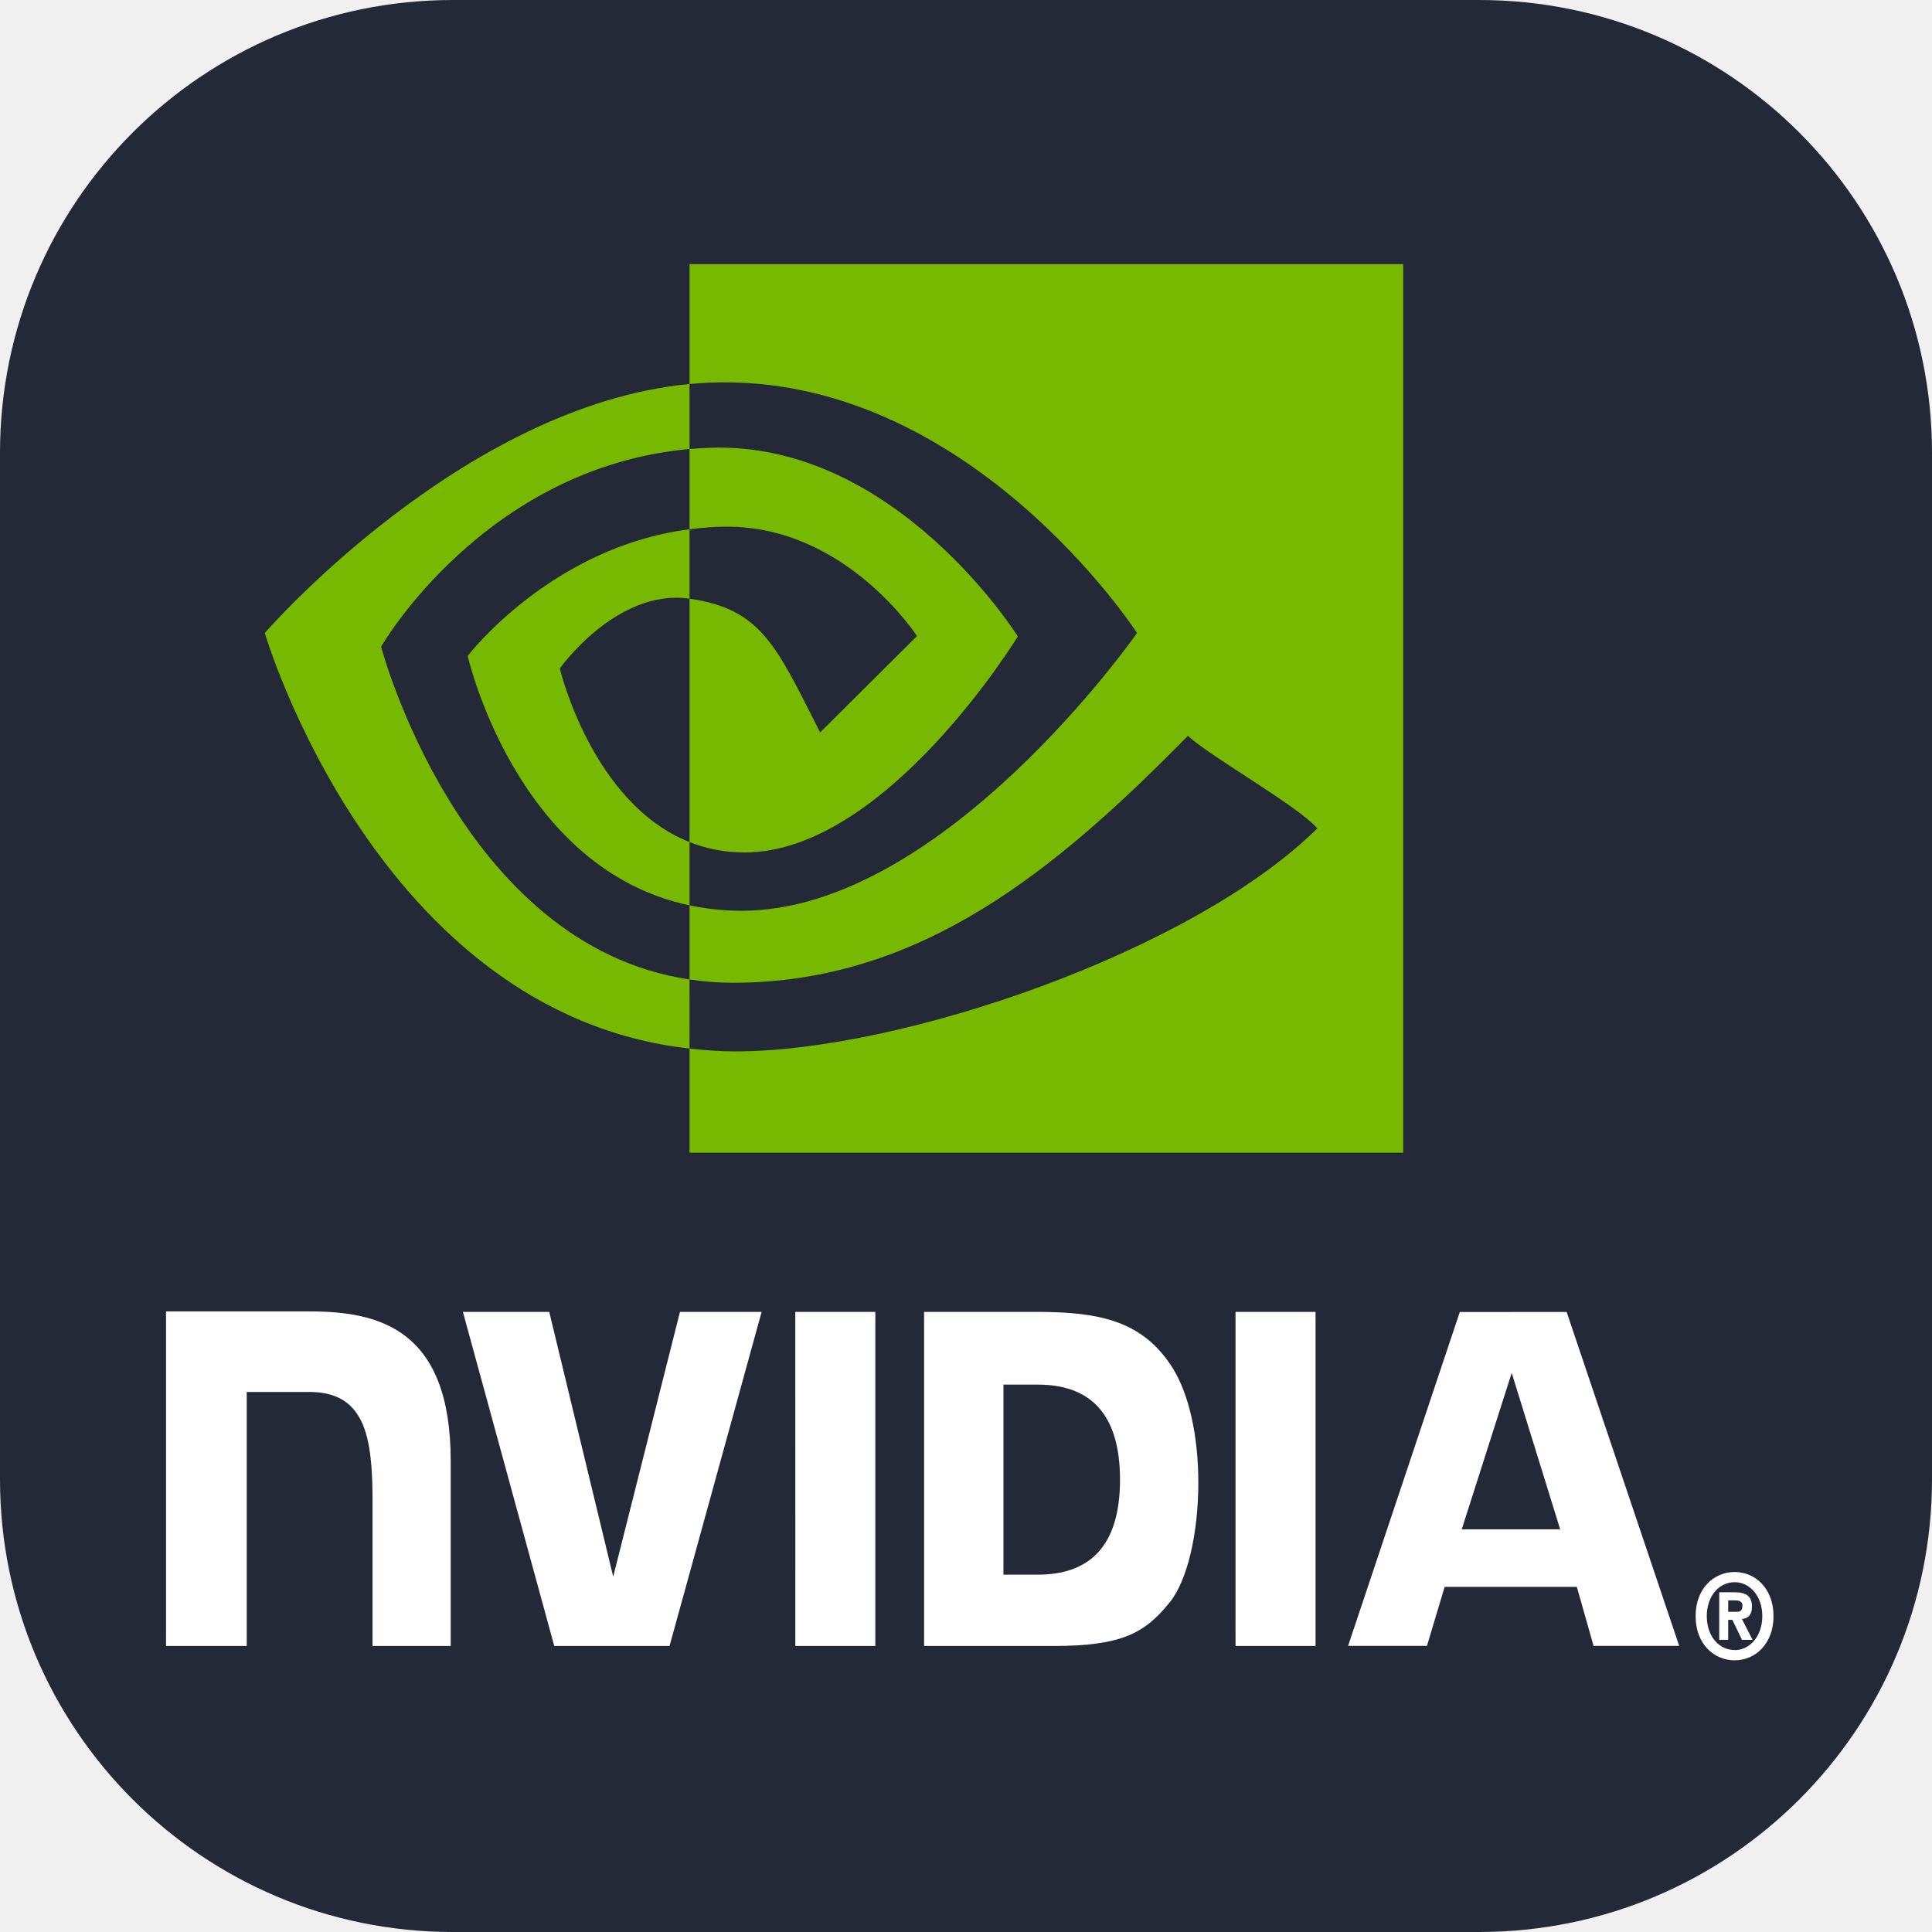
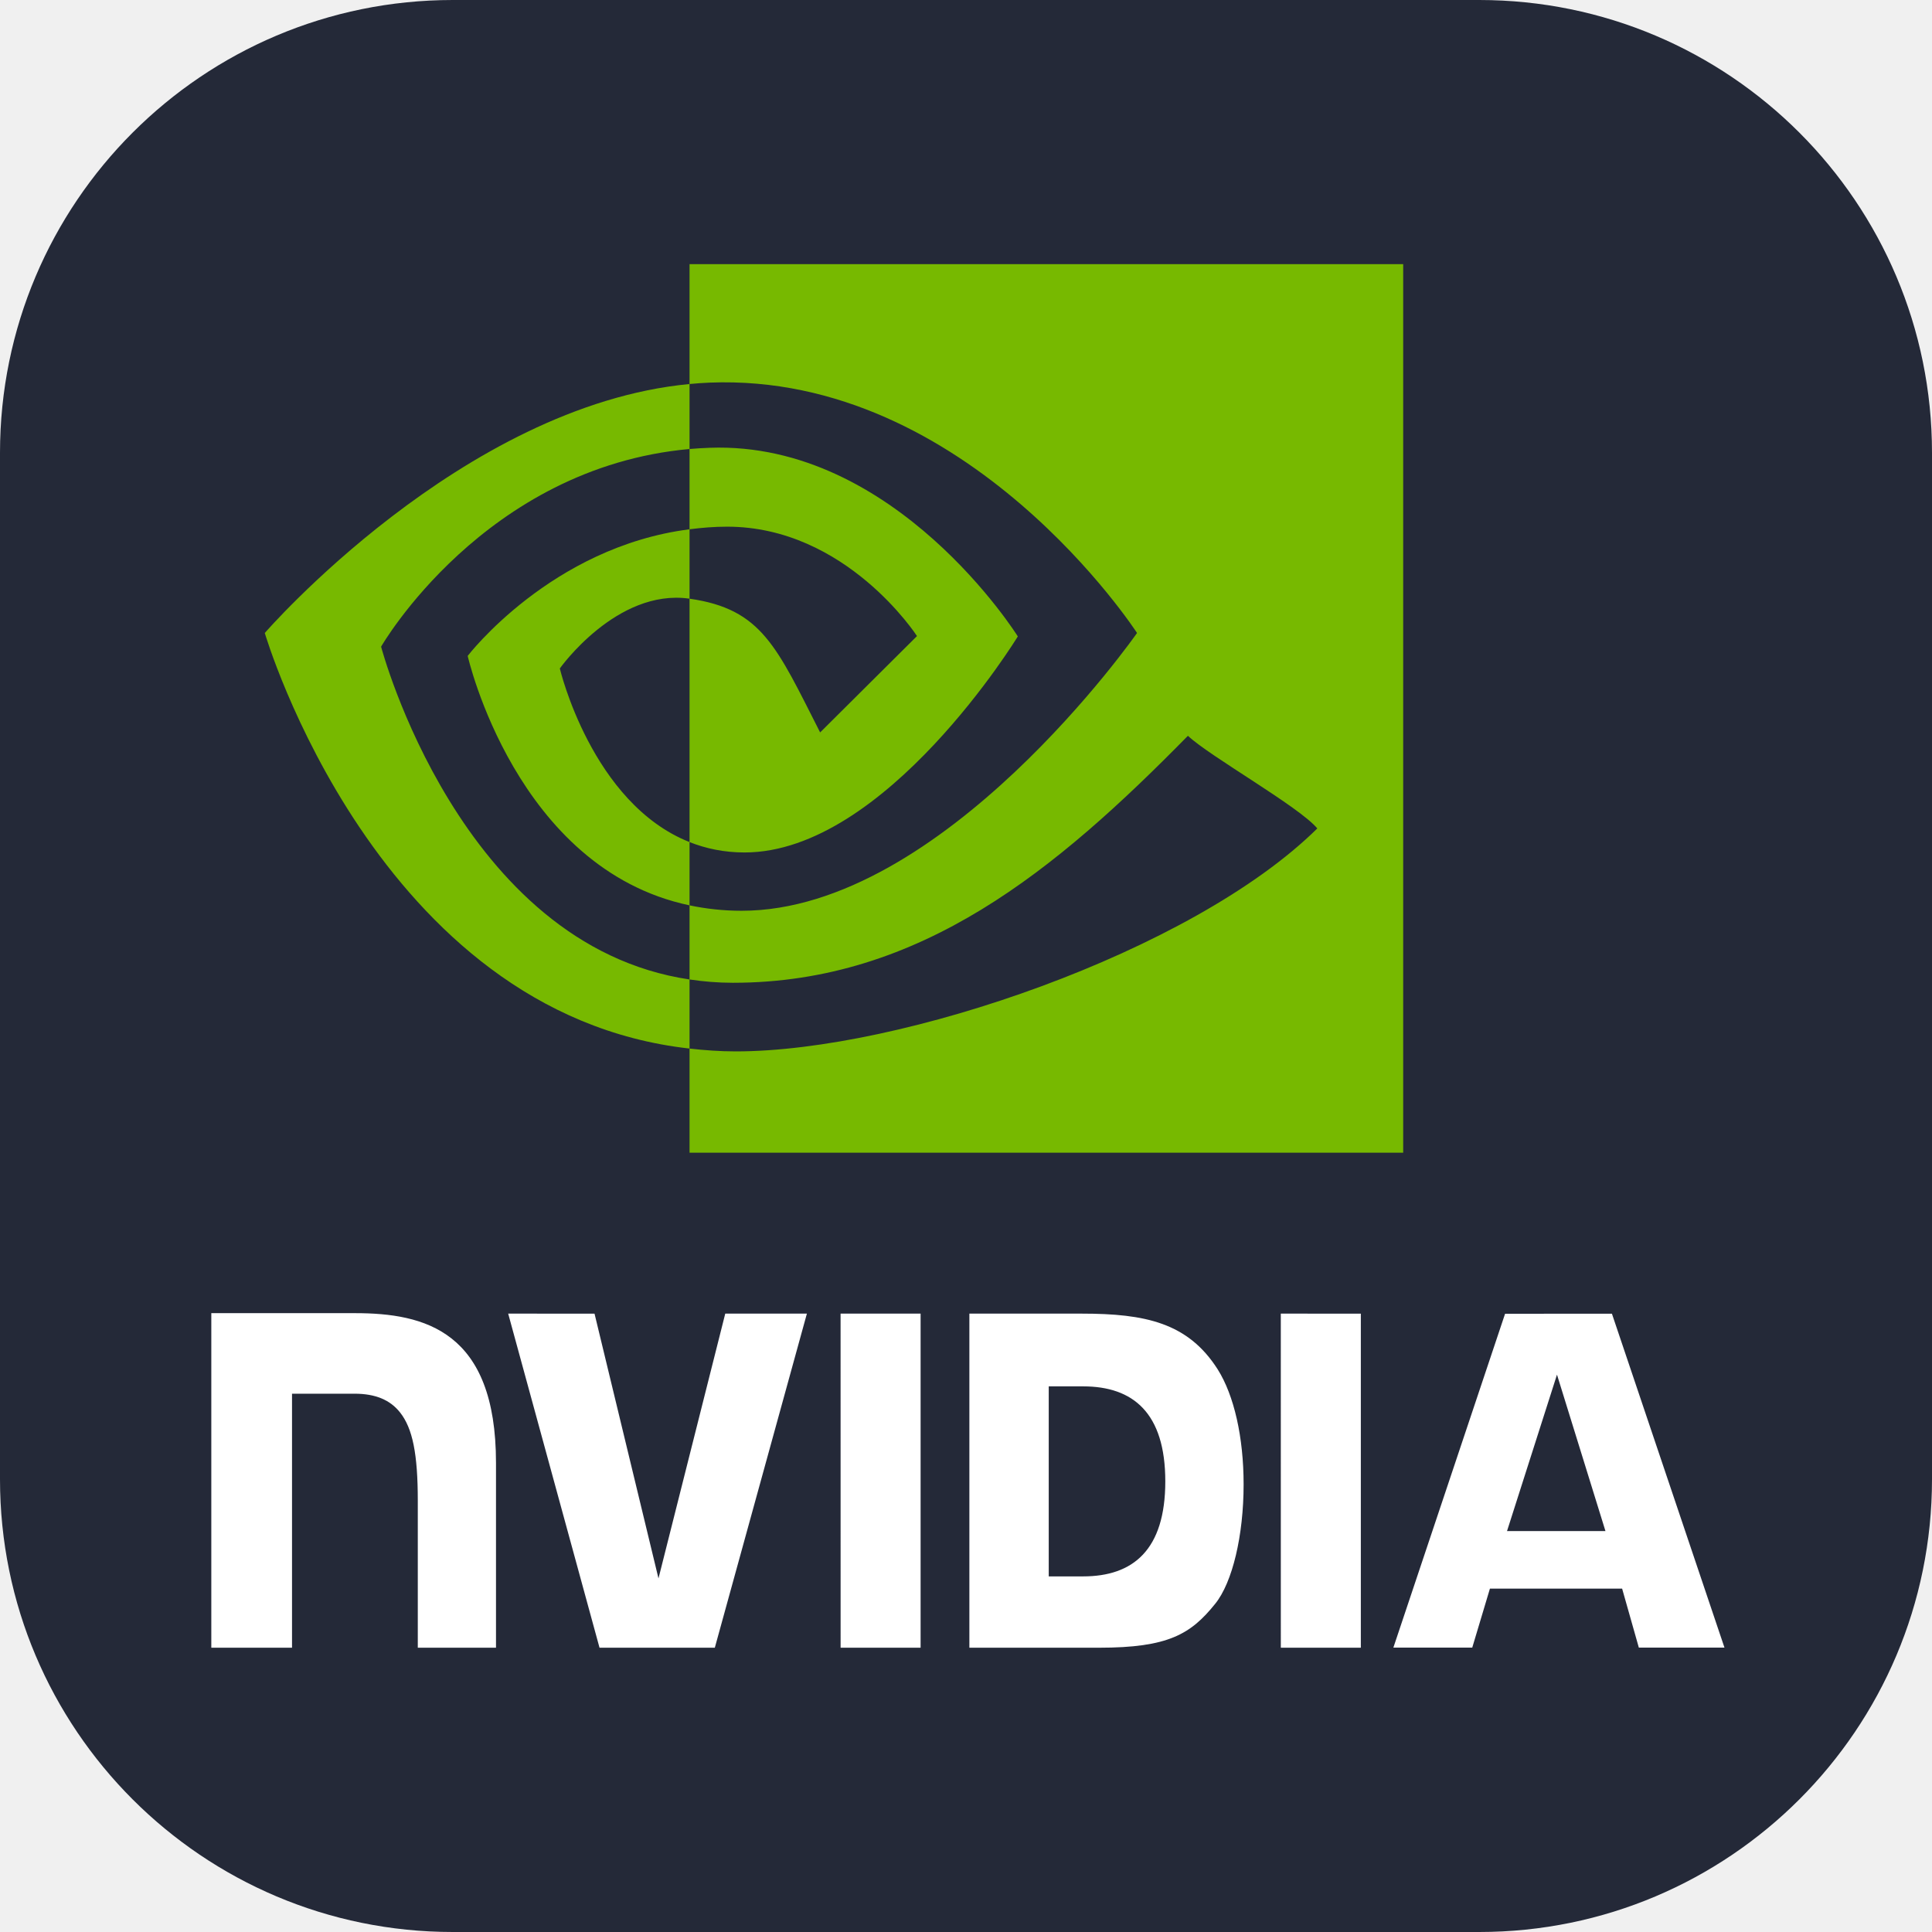
<svg xmlns="http://www.w3.org/2000/svg" width="256" height="256" viewBox="0 0 256 256" fill="none" id="nvidia">
  <style>
#nvidia {
    rect {fill: #242938}
    
    @media (prefers-color-scheme: light) {
        rect {fill: #F4F2ED}
        path.text {fill: #000000}
    }
}  
</style>
  <rect width="256" height="256" fill="#242938" rx="60" />
-   <path class="text" d="m233.513 214.146c0 2.695-1.678 4.505-3.665 4.505v-.017c-2.042.017-3.69-1.793-3.69-4.488 0-2.693 1.648-4.497 3.69-4.497 1.988-.003 3.665 1.802 3.665 4.497zm1.487 0c0-3.7-2.436-5.847-5.152-5.847-2.733 0-5.17 2.147-5.17 5.847 0 3.697 2.438 5.854 5.17 5.854 2.716 0 5.152-2.157 5.152-5.854zm-6.005.493h.551l1.278 2.649h1.404l-1.417-2.76c.732-.061 1.335-.472 1.335-1.632 0-1.445-.845-1.909-2.275-1.909h-2.065v6.301h1.187v-2.649m.002-1.065v-1.517h.826c.45 0 1.062.042 1.062.691 0 .703-.316.826-.847.826z" fill="#fff" />
-   <path class="text" d="m200.309 181.917 6.423 20.728h-13.045zm-6.878-8.069-14.802 44.236h10.452l2.342-7.816h17.516l2.215 7.816h11.347l-14.913-44.243zm-29.716 44.252h10.603v-44.266l-10.605-.003zm-73.615-44.269-8.847 35.085-8.475-35.082-11.441-.003 12.104 44.269h15.277l12.201-44.269zm42.863 9.639h4.557c6.612 0 10.888 3.503 10.888 12.589 0 9.09-4.276 12.59-10.888 12.59h-4.557zm-10.516-9.639v44.269h17.191c9.159 0 12.15-1.795 15.385-5.825 2.284-2.828 3.762-9.037 3.762-15.821 0-6.225-1.252-11.773-3.43-15.231-3.93-6.183-9.588-7.392-18.03-7.392zm-100.447-.062v44.331h10.694v-33.659l8.286.001c2.744 0 4.699.807 6.02 2.472 1.676 2.106 2.36 5.504 2.36 11.72v19.466h10.362v-24.492c0-17.482-9.446-19.839-18.688-19.839zm83.381.062.004 44.269h10.6v-44.269z" fill="#fff" />
-   <path d="m50.498 85.686s13.638-23.736 40.87-26.192v-8.611c-30.162 2.857-56.282 32.991-56.282 32.991s14.794 50.446 56.282 55.065v-9.154c-30.446-4.518-40.87-44.099-40.87-44.099zm40.87 25.895v8.383c-23.01-4.838-29.397-33.053-29.397-33.053s11.048-14.438 29.397-16.779v9.198c-.014 0-.024-.005-.035-.005-9.631-1.363-17.154 9.249-17.154 9.249s4.217 17.866 17.189 23.006zm0-76.581v15.883c.885-.08 1.77-.148 2.661-.184 34.292-1.363 56.634 33.175 56.634 33.175s-25.661 36.808-52.396 36.808c-2.451 0-4.745-.268-6.899-.718v9.821c1.843.277 3.752.438 5.746.438 24.879 0 42.87-14.988 60.292-32.726 2.888 2.73 14.714 9.367 17.144 12.274-16.564 16.359-55.169 29.544-77.055 29.544-2.109 0-4.136-.15-6.127-.376v13.801h94.562v-117.74zm0 35.132v-10.637c.876-.072 1.759-.127 2.661-.161 24.659-.914 40.837 24.995 40.837 24.995s-17.474 28.627-36.209 28.627c-2.697 0-5.113-.512-7.289-1.375v-32.251c9.6 1.368 11.531 6.37 17.303 17.719l12.835-12.767s-9.369-14.496-25.165-14.496c-1.717-.001-3.36.142-4.973.345z" fill="#77b900" />
+   <path class="text" d="M206.309 182.148L212.732 202.876H199.687L206.309 182.148ZM199.431 174.079L184.629 218.315H195.081L197.423 210.499H214.939L217.154 218.315H228.501L213.588 174.072L199.431 174.079ZM169.715 218.331H180.318V174.065L169.713 174.062L169.715 218.331ZM96.1 174.062L87.253 209.147L78.778 174.065L67.337 174.062L79.44 218.331H94.717L106.918 174.062H96.1ZM138.963 183.701H143.52C150.132 183.701 154.408 187.204 154.408 196.29C154.408 205.38 150.132 208.88 143.52 208.88H138.963V183.701ZM128.447 174.062V218.331H145.638C154.797 218.331 157.788 216.536 161.023 212.506C163.307 209.678 164.785 203.469 164.785 196.685C164.785 190.46 163.533 184.912 161.355 181.454C157.425 175.271 151.767 174.062 143.325 174.062H128.447ZM28 174V218.331H38.694V184.672L46.98 184.673C49.723 184.673 51.679 185.48 53 187.145C54.676 189.251 55.36 192.649 55.36 198.865V218.331H65.722V193.839C65.722 176.357 56.276 174 47.034 174H28ZM111.381 174.062L111.385 218.331H121.985V174.062H111.381Z" fill="white" />
+   <path d="M50.498 85.686C50.498 85.686 64.136 61.95 91.368 59.495V50.883C61.206 53.74 35.086 83.874 35.086 83.874C35.086 83.874 49.88 134.32 91.368 138.939V129.785C60.922 125.267 50.498 85.686 50.498 85.686ZM91.368 111.581V119.964C68.358 115.126 61.971 86.911 61.971 86.911C61.971 86.911 73.019 72.473 91.368 70.132V79.33C91.354 79.33 91.344 79.325 91.333 79.325C81.702 77.962 74.179 88.575 74.179 88.575C74.179 88.575 78.395 106.44 91.368 111.581ZM91.368 35V50.883C92.253 50.803 93.138 50.735 94.029 50.699C128.321 49.336 150.663 83.874 150.663 83.874C150.663 83.874 125.002 120.682 98.267 120.682C95.816 120.682 93.522 120.414 91.368 119.964V129.785C93.211 130.062 95.12 130.223 97.114 130.223C121.993 130.223 139.984 115.235 157.406 97.497C160.294 100.227 172.12 106.864 174.55 109.771C157.986 126.13 119.381 139.315 97.495 139.315C95.386 139.315 93.359 139.165 91.368 138.939V152.74H185.93V35H91.368ZM91.368 70.132V59.495C92.244 59.422 93.127 59.367 94.029 59.334C118.688 58.42 134.866 84.329 134.866 84.329C134.866 84.329 117.392 112.956 98.657 112.956C95.96 112.956 93.544 112.444 91.368 111.581V79.33C100.968 80.699 102.899 85.701 108.671 97.049L121.506 84.282C121.506 84.282 112.137 69.787 96.341 69.787C94.624 69.786 92.981 69.928 91.368 70.132Z" fill="#77B900" />
</svg>
